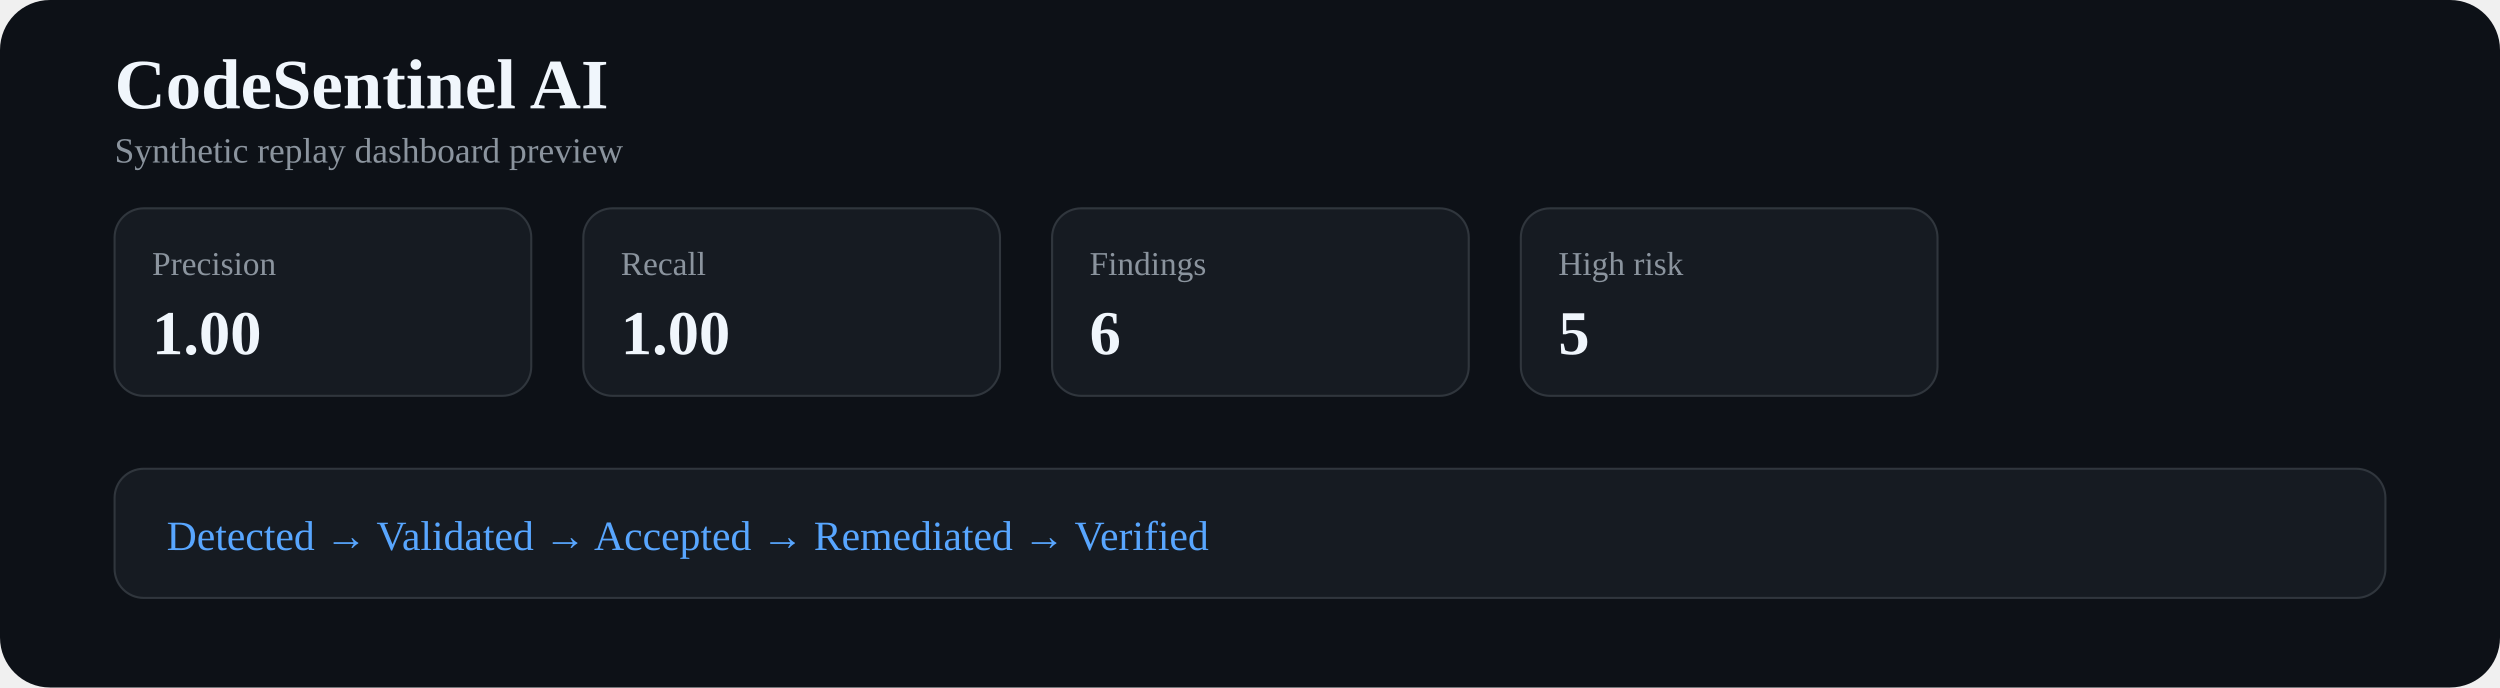
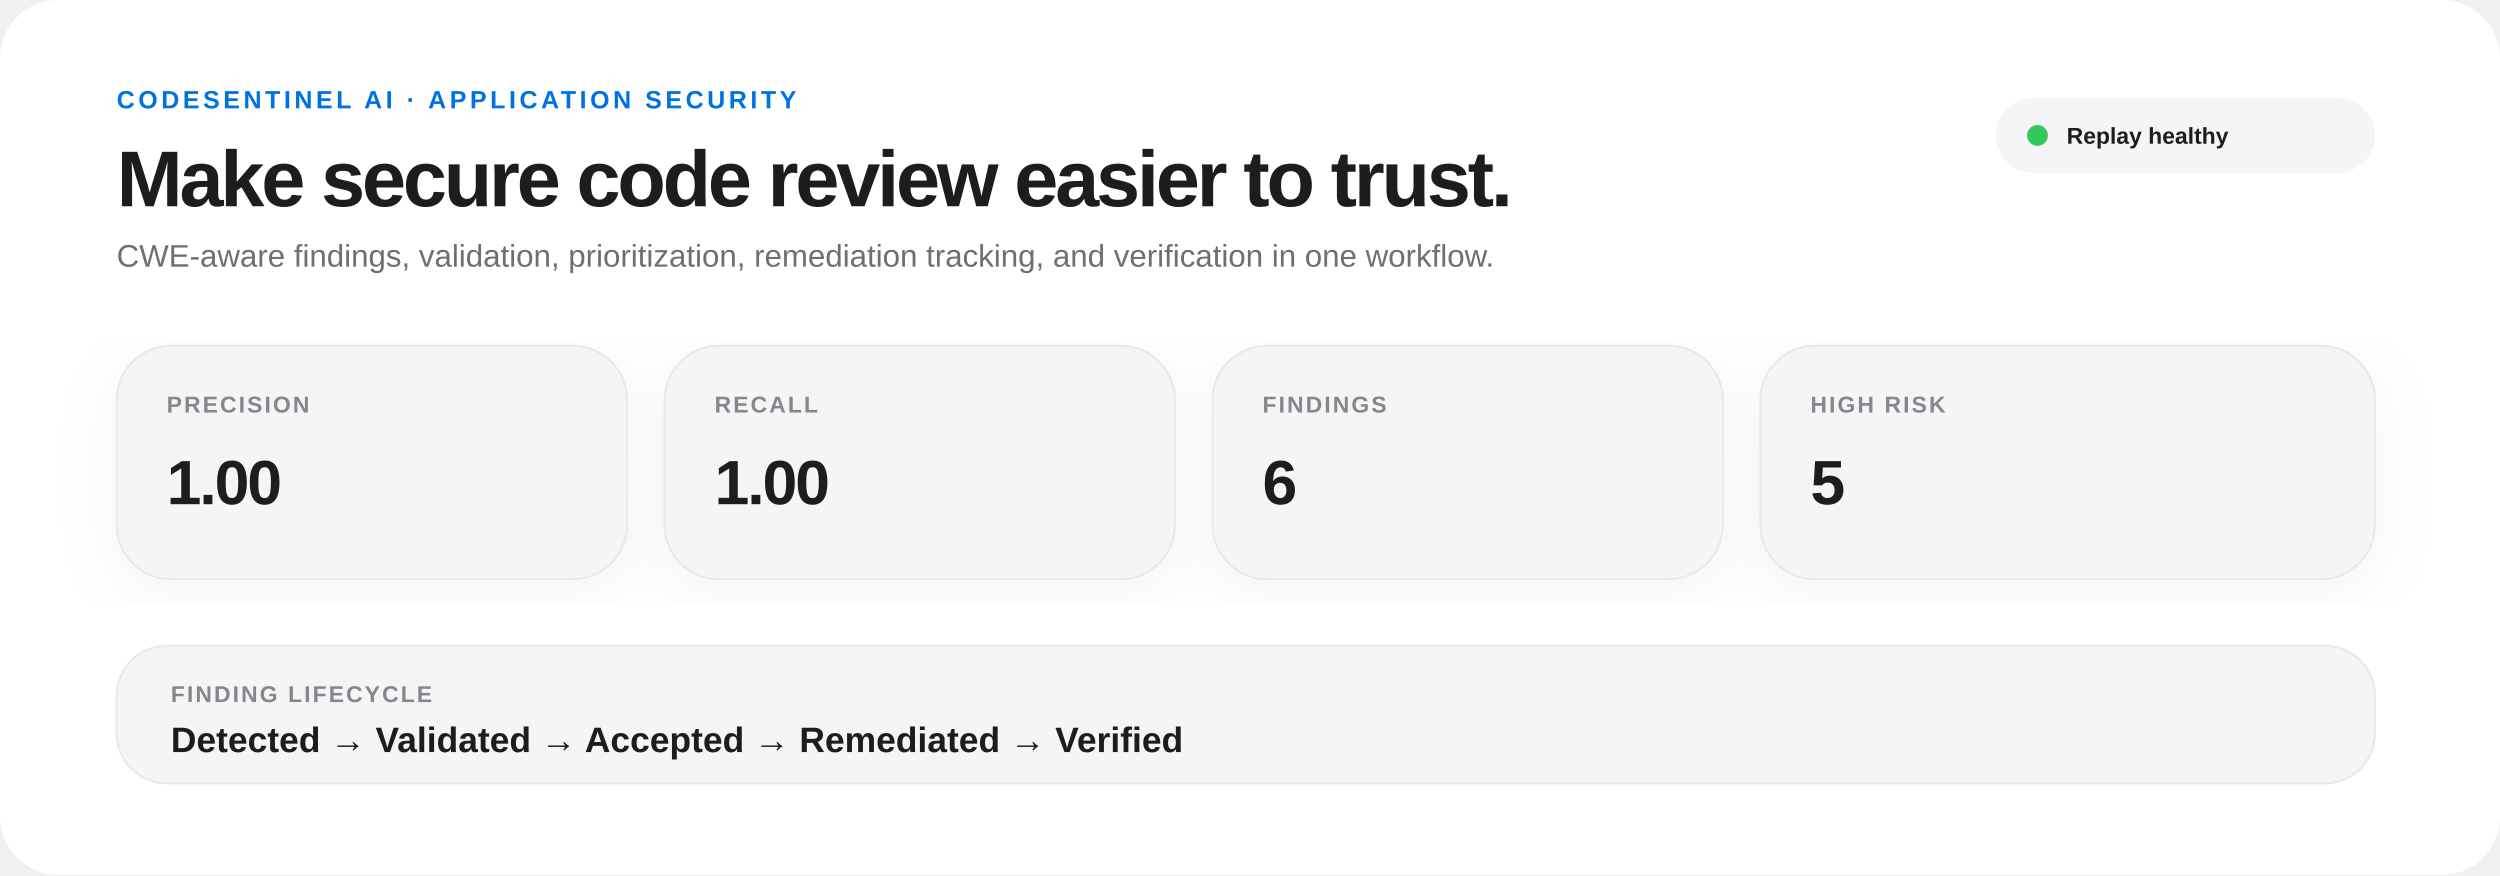
- <svg xmlns="http://www.w3.org/2000/svg" width="1200" height="330" viewBox="0 0 1200 330">
-   <rect width="100%" height="100%" rx="24" fill="#0d1117" />
-   <text x="55" y="52" font-size="34" font-weight="700" fill="#f0f6fc">CodeSentinel AI</text>
-   <text x="55" y="78" font-size="17" fill="#8b949e">Synthetic replay dashboard preview</text>
-   <rect x="55" y="100" rx="14" width="200" height="90" fill="#161b22" stroke="#30363d" />
-   <text x="73" y="132" font-size="16" fill="#8b949e">Precision</text>
-   <text x="73" y="170" font-size="30" font-weight="700" fill="#f0f6fc">1.00</text>
-   <rect x="280" y="100" rx="14" width="200" height="90" fill="#161b22" stroke="#30363d" />
-   <text x="298" y="132" font-size="16" fill="#8b949e">Recall</text>
-   <text x="298" y="170" font-size="30" font-weight="700" fill="#f0f6fc">1.00</text>
-   <rect x="505" y="100" rx="14" width="200" height="90" fill="#161b22" stroke="#30363d" />
-   <text x="523" y="132" font-size="16" fill="#8b949e">Findings</text>
-   <text x="523" y="170" font-size="30" font-weight="700" fill="#f0f6fc">6</text>
-   <rect x="730" y="100" rx="14" width="200" height="90" fill="#161b22" stroke="#30363d" />
-   <text x="748" y="132" font-size="16" fill="#8b949e">High risk</text>
-   <text x="748" y="170" font-size="30" font-weight="700" fill="#f0f6fc">5</text>
-   <rect x="55" y="225" rx="14" width="1090" height="62" fill="#161b22" stroke="#30363d" />
-   <text x="80" y="264" font-size="20" fill="#58a6ff">Detected → Validated → Accepted → Remediated → Verified</text>
+ <svg xmlns="http://www.w3.org/2000/svg" width="1200" height="420" viewBox="0 0 1200 420">
+   <defs>
+     <filter id="s">
+       <feDropShadow dx="0" dy="8" stdDeviation="16" flood-color="#000" flood-opacity=".05" />
+     </filter>
+     <style>text{font-family:-apple-system,BlinkMacSystemFont,"SF Pro Display","SF Pro Text","Helvetica Neue",Arial,sans-serif}.i{fill:#1d1d1f}.m{fill:#6e6e73}.b{fill:#0071e3}.l{font-size:11px;font-weight:700;letter-spacing:1px;fill:#86868b}.v{font-size:30px;font-weight:650;letter-spacing:-1px;fill:#1d1d1f}</style>
+   </defs>
+   <rect width="1200" height="420" rx="28" fill="#fff" />
+   <text x="56" y="52" class="b" font-size="12" font-weight="700" letter-spacing="1.7">CODESENTINEL AI · APPLICATION SECURITY</text>
+   <text x="56" y="99" class="i" font-size="38" font-weight="650" letter-spacing="-1.5">Make secure code review easier to trust.</text>
+   <text x="56" y="128" class="m" font-size="15">CWE-aware findings, validation, prioritization, remediation tracking, and verification in one workflow.</text>
+   <rect x="958" y="47" width="182" height="36" rx="18" fill="#f5f5f7" />
+   <circle cx="978" cy="65" r="5" fill="#34c759" />
+   <text x="992" y="69" class="i" font-size="11" font-weight="650">Replay healthy</text>
+   <g filter="url(#s)">
+     <rect x="56" y="166" width="245" height="112" rx="26" fill="#f5f5f7" stroke="#e8e8ed" />
+     <rect x="319" y="166" width="245" height="112" rx="26" fill="#f5f5f7" stroke="#e8e8ed" />
+     <rect x="582" y="166" width="245" height="112" rx="26" fill="#f5f5f7" stroke="#e8e8ed" />
+     <rect x="845" y="166" width="295" height="112" rx="26" fill="#f5f5f7" stroke="#e8e8ed" />
+   </g>
+   <text x="80" y="198" class="l">PRECISION</text>
+   <text x="80" y="242" class="v">1.00</text>
+   <text x="343" y="198" class="l">RECALL</text>
+   <text x="343" y="242" class="v">1.00</text>
+   <text x="606" y="198" class="l">FINDINGS</text>
+   <text x="606" y="242" class="v">6</text>
+   <text x="869" y="198" class="l">HIGH RISK</text>
+   <text x="869" y="242" class="v">5</text>
+   <rect x="56" y="310" width="1084" height="66" rx="24" fill="#f5f5f7" stroke="#e8e8ed" />
+   <text x="82" y="337" class="l">FINDING LIFECYCLE</text>
+   <text x="82" y="361" class="i" font-size="17" font-weight="650">Detected → Validated → Accepted → Remediated → Verified</text>
</svg>
